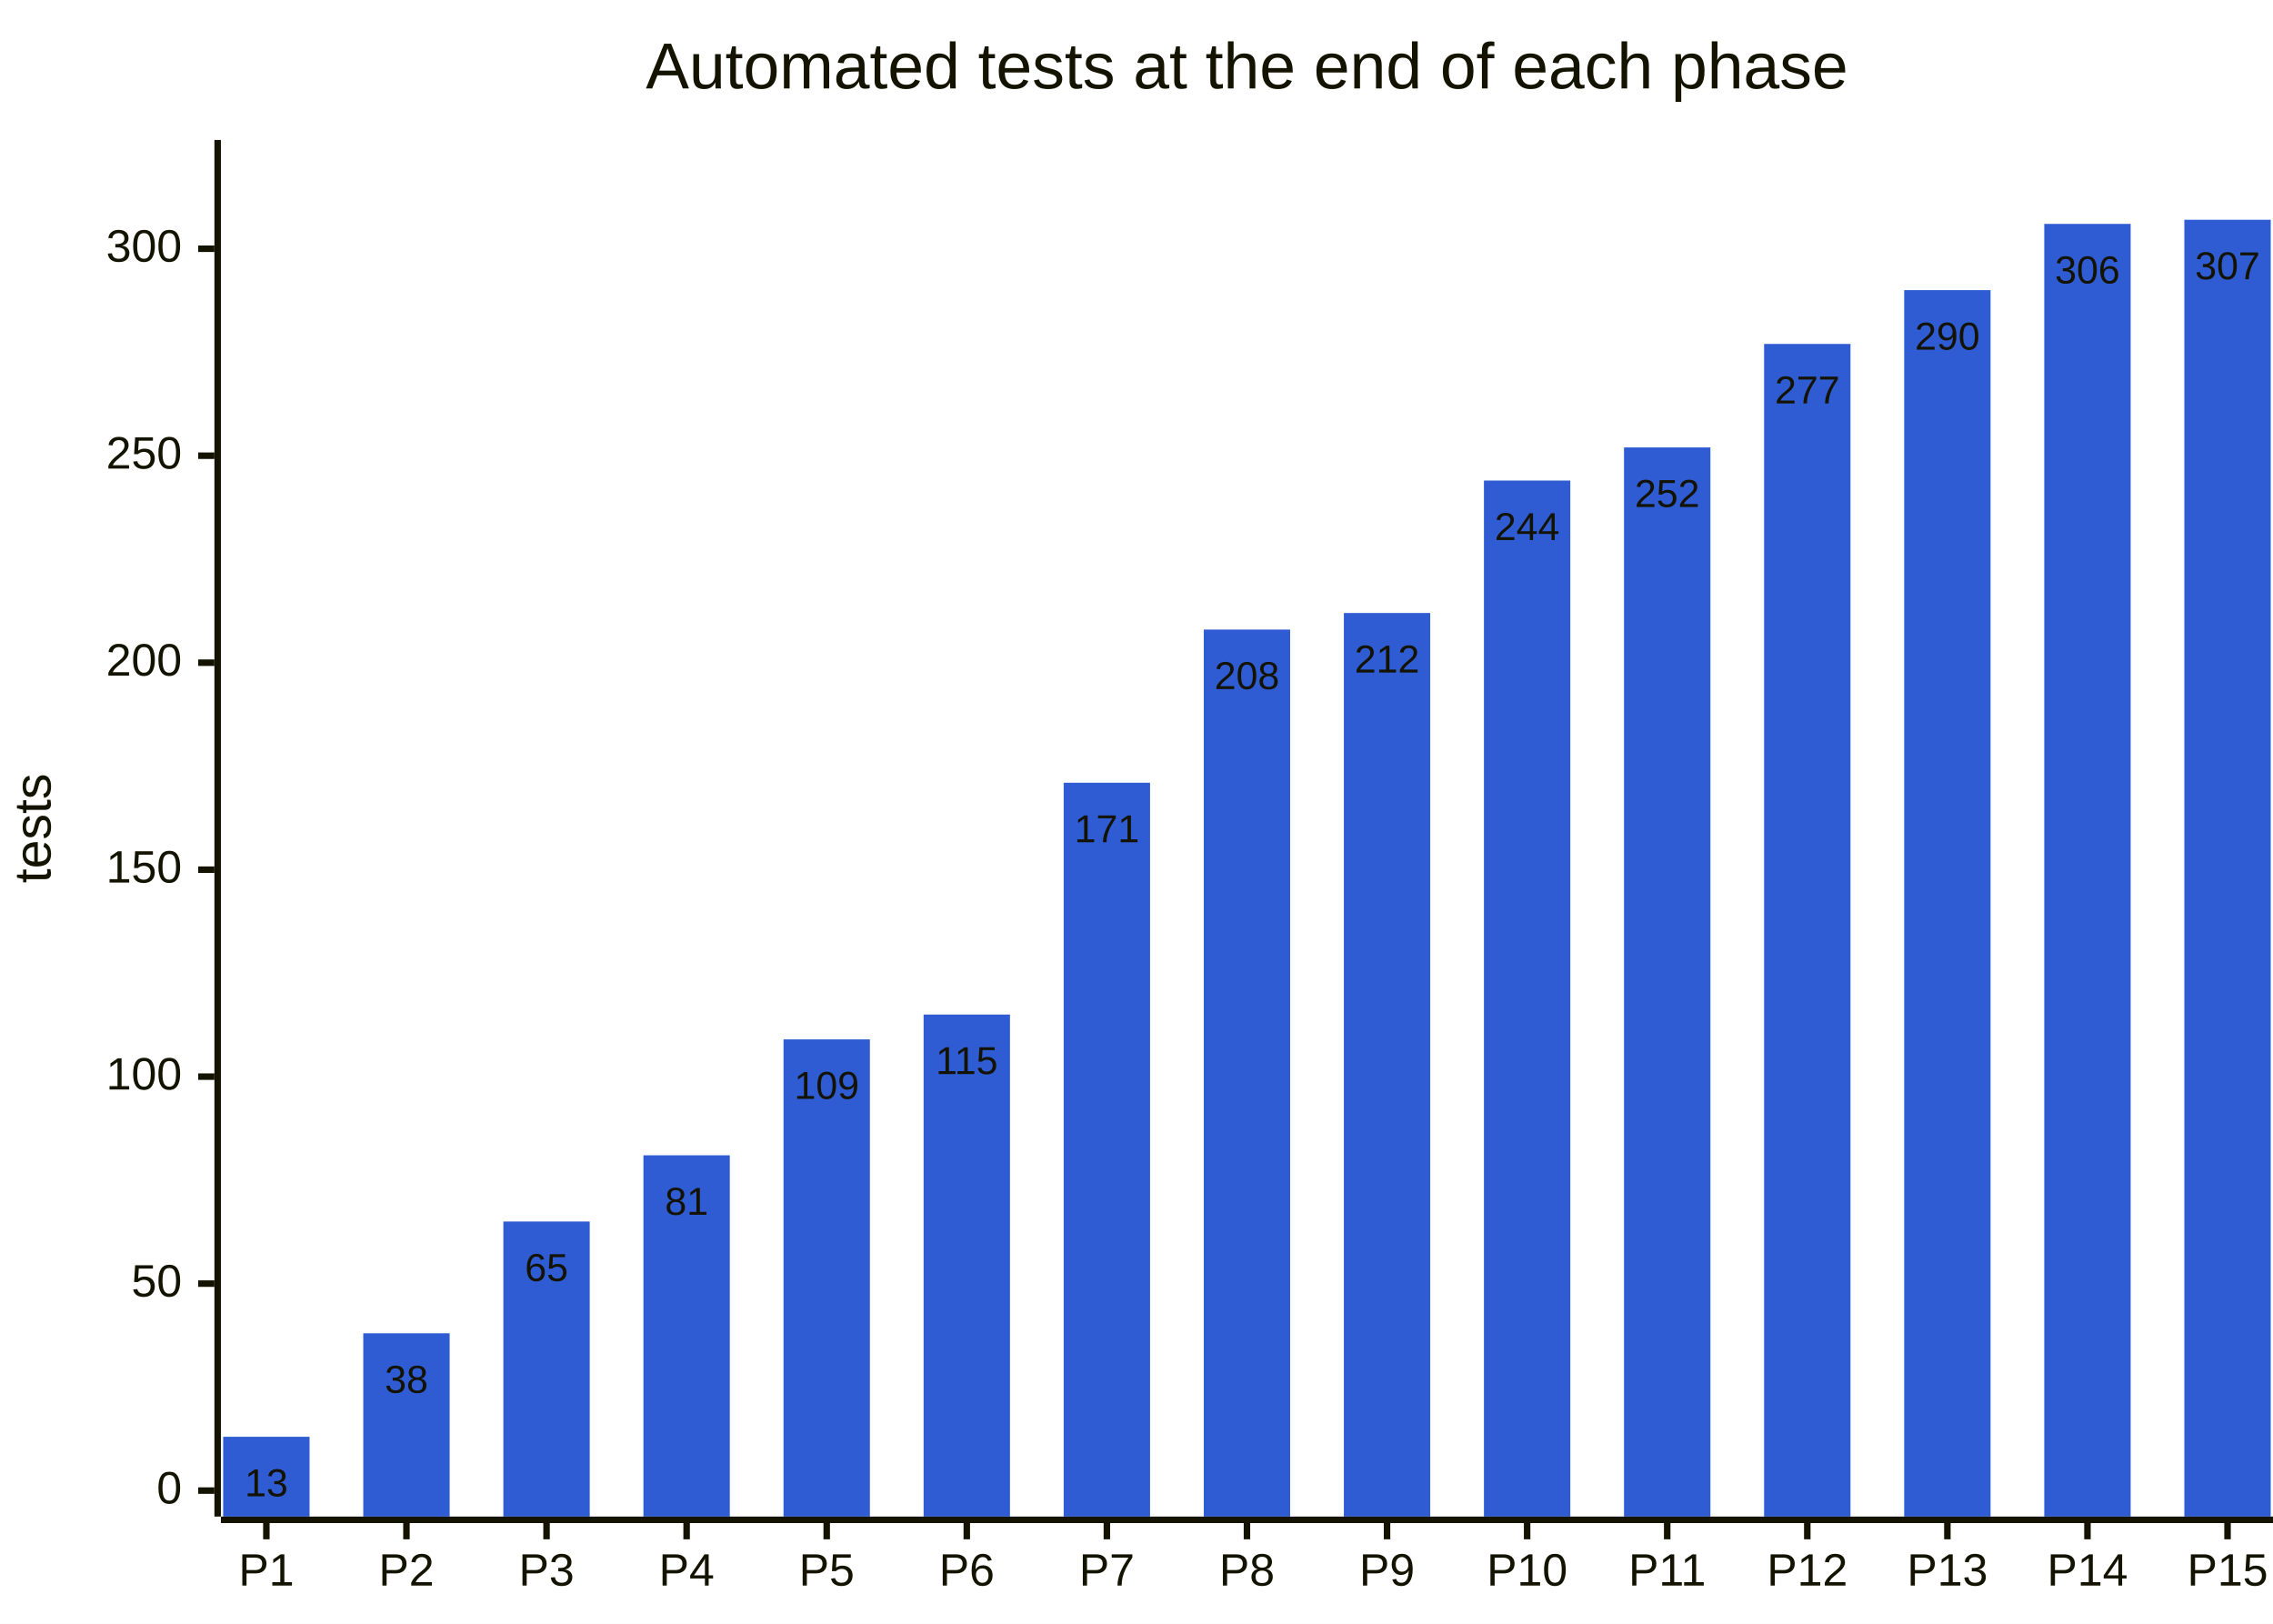
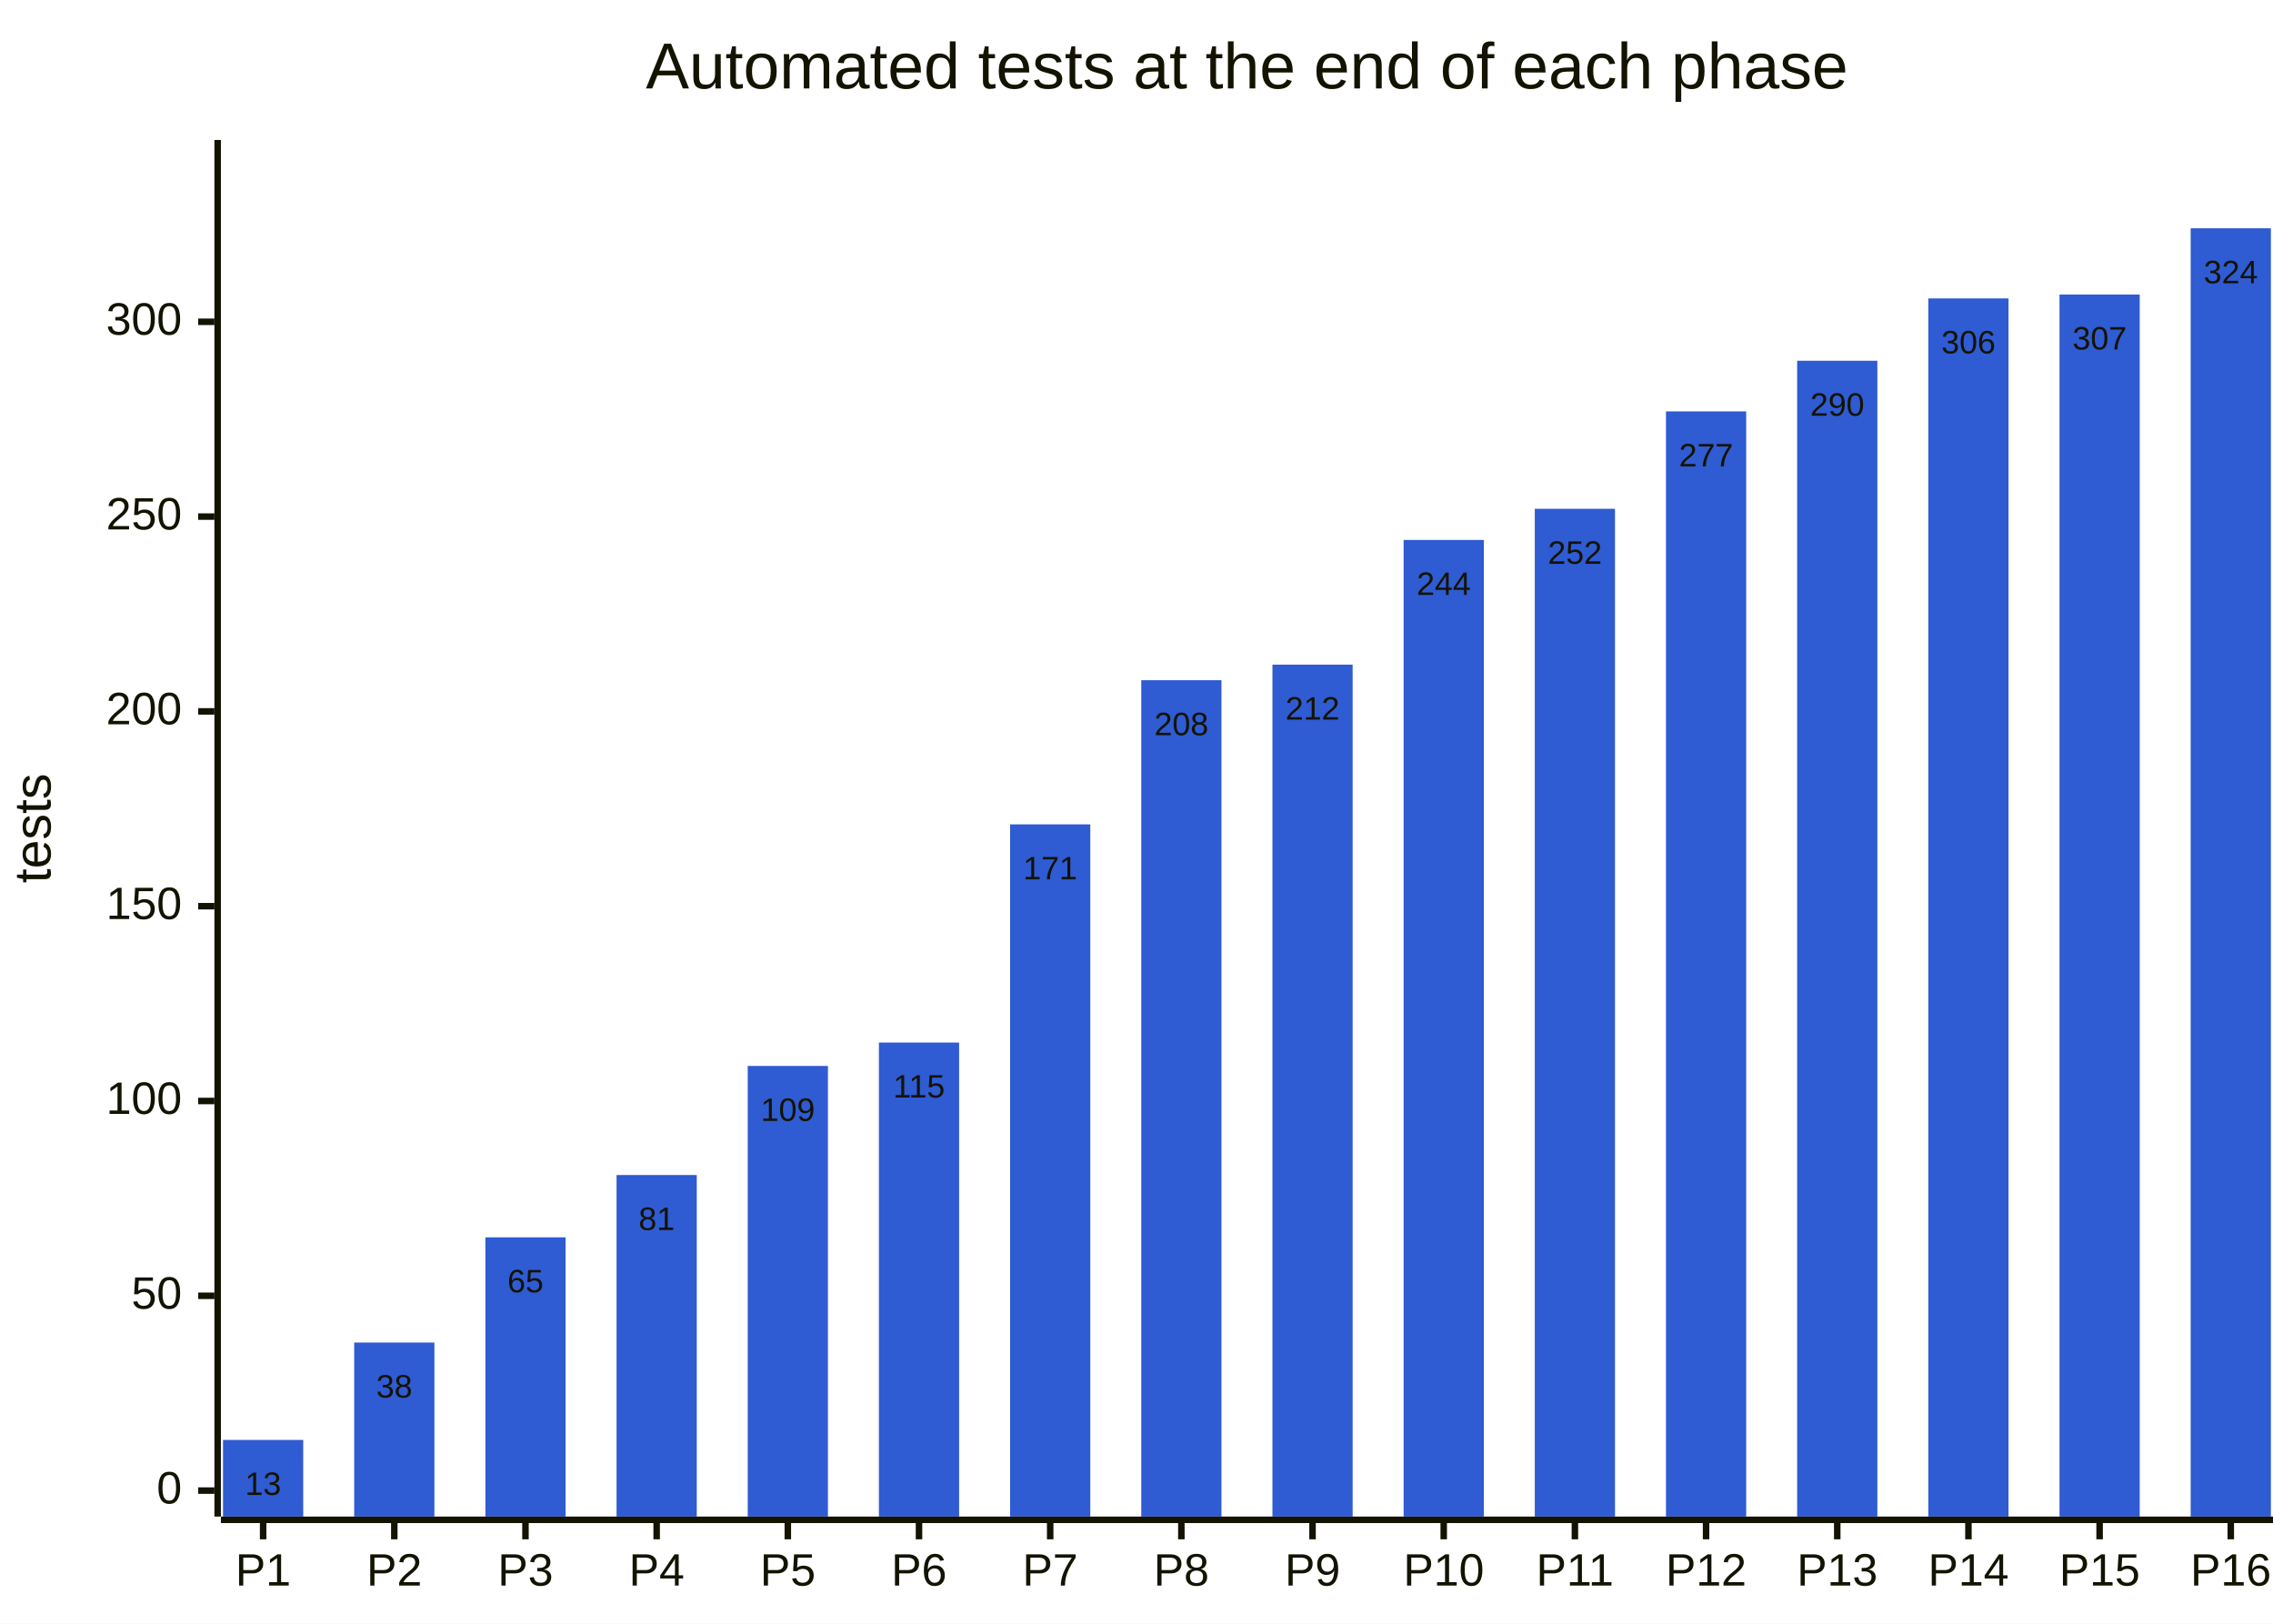
<svg xmlns="http://www.w3.org/2000/svg" id="my-svg" width="100%" style="max-width: 700px; background-color: white;" viewBox="0 0 700 500" role="graphics-document document" aria-roledescription="xychart">
  <style>#my-svg{font-family:"trebuchet ms",verdana,arial,sans-serif;font-size:16px;fill:#333;}@keyframes edge-animation-frame{from{stroke-dashoffset:0;}}@keyframes dash{to{stroke-dashoffset:0;}}#my-svg .edge-animation-slow{stroke-dasharray:9,5!important;stroke-dashoffset:900;animation:dash 50s linear infinite;stroke-linecap:round;}#my-svg .edge-animation-fast{stroke-dasharray:9,5!important;stroke-dashoffset:900;animation:dash 20s linear infinite;stroke-linecap:round;}#my-svg .error-icon{fill:#552222;}#my-svg .error-text{fill:#552222;stroke:#552222;}#my-svg .edge-thickness-normal{stroke-width:1px;}#my-svg .edge-thickness-thick{stroke-width:3.5px;}#my-svg .edge-pattern-solid{stroke-dasharray:0;}#my-svg .edge-thickness-invisible{stroke-width:0;fill:none;}#my-svg .edge-pattern-dashed{stroke-dasharray:3;}#my-svg .edge-pattern-dotted{stroke-dasharray:2;}#my-svg .marker{fill:#333333;stroke:#333333;}#my-svg .marker.cross{stroke:#333333;}#my-svg svg{font-family:"trebuchet ms",verdana,arial,sans-serif;font-size:16px;}#my-svg p{margin:0;}#my-svg .node .neo-node{stroke:#9370DB;}#my-svg [data-look="neo"].node rect,#my-svg [data-look="neo"].cluster rect,#my-svg [data-look="neo"].node polygon{stroke:#9370DB;filter:drop-shadow(1px 2px 2px rgba(185, 185, 185, 1));}#my-svg [data-look="neo"].swimlane.cluster rect{filter:none;}#my-svg [data-look="neo"].node path{stroke:#9370DB;stroke-width:1px;}#my-svg [data-look="neo"].node .outer-path{filter:drop-shadow(1px 2px 2px rgba(185, 185, 185, 1));}#my-svg [data-look="neo"].node .neo-line path{stroke:#9370DB;filter:none;}#my-svg [data-look="neo"].node circle{stroke:#9370DB;filter:drop-shadow(1px 2px 2px rgba(185, 185, 185, 1));}#my-svg [data-look="neo"].node circle .state-start{fill:#000000;}#my-svg [data-look="neo"].icon-shape .icon{fill:#9370DB;filter:drop-shadow(1px 2px 2px rgba(185, 185, 185, 1));}#my-svg [data-look="neo"].icon-shape .icon-neo path{stroke:#9370DB;filter:drop-shadow(1px 2px 2px rgba(185, 185, 185, 1));}#my-svg :root{--mermaid-font-family:"trebuchet ms",verdana,arial,sans-serif;}</style>
  <g />
  <g class="main">
    <rect width="700" height="500" class="background" fill="white" />
    <g class="chart-title">
      <text x="0" y="0" fill="#131300" font-size="20" dominant-baseline="middle" text-anchor="middle" transform="translate(384.0156, 21.55078) rotate(0)">Automated tests at the end of each phase</text>
    </g>
    <g class="plot">
      <g class="bar-plot-0">
-         <rect x="68.731" y="442.429" width="26.6" height="24.571" fill="#2f5bd3" stroke="#2f5bd3" stroke-width="0" />
-         <rect x="111.872" y="410.562" width="26.6" height="56.438" fill="#2f5bd3" stroke="#2f5bd3" stroke-width="0" />
-         <rect x="155.013" y="376.146" width="26.6" height="90.854" fill="#2f5bd3" stroke="#2f5bd3" stroke-width="0" />
-         <rect x="198.153" y="355.751" width="26.6" height="111.249" fill="#2f5bd3" stroke="#2f5bd3" stroke-width="0" />
-         <rect x="241.294" y="320.06" width="26.6" height="146.94" fill="#2f5bd3" stroke="#2f5bd3" stroke-width="0" />
-         <rect x="284.434" y="312.411" width="26.6" height="154.589" fill="#2f5bd3" stroke="#2f5bd3" stroke-width="0" />
-         <rect x="327.575" y="241.029" width="26.6" height="225.971" fill="#2f5bd3" stroke="#2f5bd3" stroke-width="0" />
-         <rect x="370.716" y="193.866" width="26.6" height="273.134" fill="#2f5bd3" stroke="#2f5bd3" stroke-width="0" />
-         <rect x="413.856" y="188.767" width="26.6" height="278.233" fill="#2f5bd3" stroke="#2f5bd3" stroke-width="0" />
-         <rect x="456.997" y="147.977" width="26.6" height="319.023" fill="#2f5bd3" stroke="#2f5bd3" stroke-width="0" />
-         <rect x="500.138" y="137.78" width="26.6" height="329.22" fill="#2f5bd3" stroke="#2f5bd3" stroke-width="0" />
-         <rect x="543.278" y="105.913" width="26.6" height="361.087" fill="#2f5bd3" stroke="#2f5bd3" stroke-width="0" />
-         <rect x="586.419" y="89.342" width="26.6" height="377.658" fill="#2f5bd3" stroke="#2f5bd3" stroke-width="0" />
-         <rect x="629.559" y="68.947" width="26.6" height="398.053" fill="#2f5bd3" stroke="#2f5bd3" stroke-width="0" />
-         <rect x="672.7" y="67.672" width="26.6" height="399.328" fill="#2f5bd3" stroke="#2f5bd3" stroke-width="0" />
-         <text x="82.031" y="452.429" text-anchor="middle" dominant-baseline="hanging" fill="#131300" font-size="12px">13</text>
-         <text x="125.172" y="420.562" text-anchor="middle" dominant-baseline="hanging" fill="#131300" font-size="12px">38</text>
-         <text x="168.313" y="386.146" text-anchor="middle" dominant-baseline="hanging" fill="#131300" font-size="12px">65</text>
-         <text x="211.453" y="365.751" text-anchor="middle" dominant-baseline="hanging" fill="#131300" font-size="12px">81</text>
-         <text x="254.594" y="330.06" text-anchor="middle" dominant-baseline="hanging" fill="#131300" font-size="12px">109</text>
-         <text x="297.734" y="322.411" text-anchor="middle" dominant-baseline="hanging" fill="#131300" font-size="12px">115</text>
-         <text x="340.875" y="251.029" text-anchor="middle" dominant-baseline="hanging" fill="#131300" font-size="12px">171</text>
-         <text x="384.016" y="203.866" text-anchor="middle" dominant-baseline="hanging" fill="#131300" font-size="12px">208</text>
-         <text x="427.156" y="198.767" text-anchor="middle" dominant-baseline="hanging" fill="#131300" font-size="12px">212</text>
-         <text x="470.297" y="157.977" text-anchor="middle" dominant-baseline="hanging" fill="#131300" font-size="12px">244</text>
-         <text x="513.438" y="147.78" text-anchor="middle" dominant-baseline="hanging" fill="#131300" font-size="12px">252</text>
-         <text x="556.578" y="115.913" text-anchor="middle" dominant-baseline="hanging" fill="#131300" font-size="12px">277</text>
-         <text x="599.719" y="99.342" text-anchor="middle" dominant-baseline="hanging" fill="#131300" font-size="12px">290</text>
-         <text x="642.859" y="78.947" text-anchor="middle" dominant-baseline="hanging" fill="#131300" font-size="12px">306</text>
-         <text x="686" y="77.672" text-anchor="middle" dominant-baseline="hanging" fill="#131300" font-size="12px">307</text>
+         <rect x="68.681" y="443.404" width="24.7" height="23.596" fill="#2f5bd3" stroke="#2f5bd3" stroke-width="0" />
+         <rect x="109.079" y="413.411" width="24.7" height="53.589" fill="#2f5bd3" stroke="#2f5bd3" stroke-width="0" />
+         <rect x="149.477" y="381.019" width="24.7" height="85.981" fill="#2f5bd3" stroke="#2f5bd3" stroke-width="0" />
+         <rect x="189.875" y="361.824" width="24.7" height="105.176" fill="#2f5bd3" stroke="#2f5bd3" stroke-width="0" />
+         <rect x="230.273" y="328.233" width="24.7" height="138.767" fill="#2f5bd3" stroke="#2f5bd3" stroke-width="0" />
+         <rect x="270.671" y="321.034" width="24.7" height="145.966" fill="#2f5bd3" stroke="#2f5bd3" stroke-width="0" />
+         <rect x="311.069" y="253.851" width="24.7" height="213.149" fill="#2f5bd3" stroke="#2f5bd3" stroke-width="0" />
+         <rect x="351.467" y="209.462" width="24.7" height="257.538" fill="#2f5bd3" stroke="#2f5bd3" stroke-width="0" />
+         <rect x="391.865" y="204.663" width="24.7" height="262.337" fill="#2f5bd3" stroke="#2f5bd3" stroke-width="0" />
+         <rect x="432.263" y="166.273" width="24.7" height="300.727" fill="#2f5bd3" stroke="#2f5bd3" stroke-width="0" />
+         <rect x="472.66" y="156.675" width="24.7" height="310.325" fill="#2f5bd3" stroke="#2f5bd3" stroke-width="0" />
+         <rect x="513.058" y="126.683" width="24.7" height="340.317" fill="#2f5bd3" stroke="#2f5bd3" stroke-width="0" />
+         <rect x="553.456" y="111.087" width="24.7" height="355.913" fill="#2f5bd3" stroke="#2f5bd3" stroke-width="0" />
+         <rect x="593.854" y="91.891" width="24.7" height="375.109" fill="#2f5bd3" stroke="#2f5bd3" stroke-width="0" />
+         <rect x="634.252" y="90.692" width="24.7" height="376.308" fill="#2f5bd3" stroke="#2f5bd3" stroke-width="0" />
+         <rect x="674.65" y="70.297" width="24.7" height="396.703" fill="#2f5bd3" stroke="#2f5bd3" stroke-width="0" />
+         <text x="81.031" y="453.404" text-anchor="middle" dominant-baseline="hanging" fill="#131300" font-size="10px">13</text>
+         <text x="121.429" y="423.411" text-anchor="middle" dominant-baseline="hanging" fill="#131300" font-size="10px">38</text>
+         <text x="161.827" y="391.019" text-anchor="middle" dominant-baseline="hanging" fill="#131300" font-size="10px">65</text>
+         <text x="202.225" y="371.824" text-anchor="middle" dominant-baseline="hanging" fill="#131300" font-size="10px">81</text>
+         <text x="242.623" y="338.233" text-anchor="middle" dominant-baseline="hanging" fill="#131300" font-size="10px">109</text>
+         <text x="283.021" y="331.034" text-anchor="middle" dominant-baseline="hanging" fill="#131300" font-size="10px">115</text>
+         <text x="323.419" y="263.851" text-anchor="middle" dominant-baseline="hanging" fill="#131300" font-size="10px">171</text>
+         <text x="363.817" y="219.462" text-anchor="middle" dominant-baseline="hanging" fill="#131300" font-size="10px">208</text>
+         <text x="404.215" y="214.663" text-anchor="middle" dominant-baseline="hanging" fill="#131300" font-size="10px">212</text>
+         <text x="444.613" y="176.273" text-anchor="middle" dominant-baseline="hanging" fill="#131300" font-size="10px">244</text>
+         <text x="485.01" y="166.675" text-anchor="middle" dominant-baseline="hanging" fill="#131300" font-size="10px">252</text>
+         <text x="525.408" y="136.683" text-anchor="middle" dominant-baseline="hanging" fill="#131300" font-size="10px">277</text>
+         <text x="565.806" y="121.087" text-anchor="middle" dominant-baseline="hanging" fill="#131300" font-size="10px">290</text>
+         <text x="606.204" y="101.891" text-anchor="middle" dominant-baseline="hanging" fill="#131300" font-size="10px">306</text>
+         <text x="646.602" y="100.692" text-anchor="middle" dominant-baseline="hanging" fill="#131300" font-size="10px">307</text>
+         <text x="687" y="80.297" text-anchor="middle" dominant-baseline="hanging" fill="#131300" font-size="10px">324</text>
      </g>
    </g>
    <g class="bottom-axis">
      <g class="axis-line">
        <path d="M 68.031,468 L 700,468" fill="none" stroke="#131300" stroke-width="2" />
      </g>
      <g class="label">
-         <text x="0" y="0" fill="#131300" font-size="14" dominant-baseline="text-before-edge" text-anchor="middle" transform="translate(82.03125, 479) rotate(0)">P1</text>
-         <text x="0" y="0" fill="#131300" font-size="14" dominant-baseline="text-before-edge" text-anchor="middle" transform="translate(125.1719, 479) rotate(0)">P2</text>
-         <text x="0" y="0" fill="#131300" font-size="14" dominant-baseline="text-before-edge" text-anchor="middle" transform="translate(168.3125, 479) rotate(0)">P3</text>
-         <text x="0" y="0" fill="#131300" font-size="14" dominant-baseline="text-before-edge" text-anchor="middle" transform="translate(211.4531, 479) rotate(0)">P4</text>
-         <text x="0" y="0" fill="#131300" font-size="14" dominant-baseline="text-before-edge" text-anchor="middle" transform="translate(254.5938, 479) rotate(0)">P5</text>
-         <text x="0" y="0" fill="#131300" font-size="14" dominant-baseline="text-before-edge" text-anchor="middle" transform="translate(297.7344, 479) rotate(0)">P6</text>
-         <text x="0" y="0" fill="#131300" font-size="14" dominant-baseline="text-before-edge" text-anchor="middle" transform="translate(340.875, 479) rotate(0)">P7</text>
-         <text x="0" y="0" fill="#131300" font-size="14" dominant-baseline="text-before-edge" text-anchor="middle" transform="translate(384.0156, 479) rotate(0)">P8</text>
-         <text x="0" y="0" fill="#131300" font-size="14" dominant-baseline="text-before-edge" text-anchor="middle" transform="translate(427.1563, 479) rotate(0)">P9</text>
-         <text x="0" y="0" fill="#131300" font-size="14" dominant-baseline="text-before-edge" text-anchor="middle" transform="translate(470.2969, 479) rotate(0)">P10</text>
-         <text x="0" y="0" fill="#131300" font-size="14" dominant-baseline="text-before-edge" text-anchor="middle" transform="translate(513.4375, 479) rotate(0)">P11</text>
-         <text x="0" y="0" fill="#131300" font-size="14" dominant-baseline="text-before-edge" text-anchor="middle" transform="translate(556.5781, 479) rotate(0)">P12</text>
-         <text x="0" y="0" fill="#131300" font-size="14" dominant-baseline="text-before-edge" text-anchor="middle" transform="translate(599.7188, 479) rotate(0)">P13</text>
-         <text x="0" y="0" fill="#131300" font-size="14" dominant-baseline="text-before-edge" text-anchor="middle" transform="translate(642.8594, 479) rotate(0)">P14</text>
-         <text x="0" y="0" fill="#131300" font-size="14" dominant-baseline="text-before-edge" text-anchor="middle" transform="translate(686, 479) rotate(0)">P15</text>
+         <text x="0" y="0" fill="#131300" font-size="14" dominant-baseline="text-before-edge" text-anchor="middle" transform="translate(81.03125, 479) rotate(0)">P1</text>
+         <text x="0" y="0" fill="#131300" font-size="14" dominant-baseline="text-before-edge" text-anchor="middle" transform="translate(121.4292, 479) rotate(0)">P2</text>
+         <text x="0" y="0" fill="#131300" font-size="14" dominant-baseline="text-before-edge" text-anchor="middle" transform="translate(161.8271, 479) rotate(0)">P3</text>
+         <text x="0" y="0" fill="#131300" font-size="14" dominant-baseline="text-before-edge" text-anchor="middle" transform="translate(202.225, 479) rotate(0)">P4</text>
+         <text x="0" y="0" fill="#131300" font-size="14" dominant-baseline="text-before-edge" text-anchor="middle" transform="translate(242.6229, 479) rotate(0)">P5</text>
+         <text x="0" y="0" fill="#131300" font-size="14" dominant-baseline="text-before-edge" text-anchor="middle" transform="translate(283.0208, 479) rotate(0)">P6</text>
+         <text x="0" y="0" fill="#131300" font-size="14" dominant-baseline="text-before-edge" text-anchor="middle" transform="translate(323.4188, 479) rotate(0)">P7</text>
+         <text x="0" y="0" fill="#131300" font-size="14" dominant-baseline="text-before-edge" text-anchor="middle" transform="translate(363.8167, 479) rotate(0)">P8</text>
+         <text x="0" y="0" fill="#131300" font-size="14" dominant-baseline="text-before-edge" text-anchor="middle" transform="translate(404.2146, 479) rotate(0)">P9</text>
+         <text x="0" y="0" fill="#131300" font-size="14" dominant-baseline="text-before-edge" text-anchor="middle" transform="translate(444.6125, 479) rotate(0)">P10</text>
+         <text x="0" y="0" fill="#131300" font-size="14" dominant-baseline="text-before-edge" text-anchor="middle" transform="translate(485.0104, 479) rotate(0)">P11</text>
+         <text x="0" y="0" fill="#131300" font-size="14" dominant-baseline="text-before-edge" text-anchor="middle" transform="translate(525.4083, 479) rotate(0)">P12</text>
+         <text x="0" y="0" fill="#131300" font-size="14" dominant-baseline="text-before-edge" text-anchor="middle" transform="translate(565.8063, 479) rotate(0)">P13</text>
+         <text x="0" y="0" fill="#131300" font-size="14" dominant-baseline="text-before-edge" text-anchor="middle" transform="translate(606.2042, 479) rotate(0)">P14</text>
+         <text x="0" y="0" fill="#131300" font-size="14" dominant-baseline="text-before-edge" text-anchor="middle" transform="translate(646.6021, 479) rotate(0)">P15</text>
+         <text x="0" y="0" fill="#131300" font-size="14" dominant-baseline="text-before-edge" text-anchor="middle" transform="translate(687, 479) rotate(0)">P16</text>
      </g>
      <g class="ticks">
-         <path d="M 82.031,469 L 82.031,474" fill="none" stroke="#131300" stroke-width="2" />
-         <path d="M 125.172,469 L 125.172,474" fill="none" stroke="#131300" stroke-width="2" />
-         <path d="M 168.313,469 L 168.313,474" fill="none" stroke="#131300" stroke-width="2" />
-         <path d="M 211.453,469 L 211.453,474" fill="none" stroke="#131300" stroke-width="2" />
-         <path d="M 254.594,469 L 254.594,474" fill="none" stroke="#131300" stroke-width="2" />
-         <path d="M 297.734,469 L 297.734,474" fill="none" stroke="#131300" stroke-width="2" />
-         <path d="M 340.875,469 L 340.875,474" fill="none" stroke="#131300" stroke-width="2" />
-         <path d="M 384.016,469 L 384.016,474" fill="none" stroke="#131300" stroke-width="2" />
-         <path d="M 427.156,469 L 427.156,474" fill="none" stroke="#131300" stroke-width="2" />
-         <path d="M 470.297,469 L 470.297,474" fill="none" stroke="#131300" stroke-width="2" />
-         <path d="M 513.438,469 L 513.438,474" fill="none" stroke="#131300" stroke-width="2" />
-         <path d="M 556.578,469 L 556.578,474" fill="none" stroke="#131300" stroke-width="2" />
-         <path d="M 599.719,469 L 599.719,474" fill="none" stroke="#131300" stroke-width="2" />
-         <path d="M 642.859,469 L 642.859,474" fill="none" stroke="#131300" stroke-width="2" />
-         <path d="M 686,469 L 686,474" fill="none" stroke="#131300" stroke-width="2" />
+         <path d="M 81.031,469 L 81.031,474" fill="none" stroke="#131300" stroke-width="2" />
+         <path d="M 121.429,469 L 121.429,474" fill="none" stroke="#131300" stroke-width="2" />
+         <path d="M 161.827,469 L 161.827,474" fill="none" stroke="#131300" stroke-width="2" />
+         <path d="M 202.225,469 L 202.225,474" fill="none" stroke="#131300" stroke-width="2" />
+         <path d="M 242.623,469 L 242.623,474" fill="none" stroke="#131300" stroke-width="2" />
+         <path d="M 283.021,469 L 283.021,474" fill="none" stroke="#131300" stroke-width="2" />
+         <path d="M 323.419,469 L 323.419,474" fill="none" stroke="#131300" stroke-width="2" />
+         <path d="M 363.817,469 L 363.817,474" fill="none" stroke="#131300" stroke-width="2" />
+         <path d="M 404.215,469 L 404.215,474" fill="none" stroke="#131300" stroke-width="2" />
+         <path d="M 444.613,469 L 444.613,474" fill="none" stroke="#131300" stroke-width="2" />
+         <path d="M 485.01,469 L 485.01,474" fill="none" stroke="#131300" stroke-width="2" />
+         <path d="M 525.408,469 L 525.408,474" fill="none" stroke="#131300" stroke-width="2" />
+         <path d="M 565.806,469 L 565.806,474" fill="none" stroke="#131300" stroke-width="2" />
+         <path d="M 606.204,469 L 606.204,474" fill="none" stroke="#131300" stroke-width="2" />
+         <path d="M 646.602,469 L 646.602,474" fill="none" stroke="#131300" stroke-width="2" />
+         <path d="M 687,469 L 687,474" fill="none" stroke="#131300" stroke-width="2" />
      </g>
    </g>
    <g class="left-axis">
      <g class="axisl-line">
        <path d="M 67.031,43.102 L 67.031,467" fill="none" stroke="#131300" stroke-width="2" />
      </g>
      <g class="label">
-         <text x="0" y="0" fill="#131300" font-size="14" dominant-baseline="middle" text-anchor="end" transform="translate(56.03125, 76.59521) rotate(0)">300</text>
-         <text x="0" y="0" fill="#131300" font-size="14" dominant-baseline="middle" text-anchor="end" transform="translate(56.03125, 140.3293) rotate(0)">250</text>
-         <text x="0" y="0" fill="#131300" font-size="14" dominant-baseline="middle" text-anchor="end" transform="translate(56.03125, 204.0635) rotate(0)">200</text>
-         <text x="0" y="0" fill="#131300" font-size="14" dominant-baseline="middle" text-anchor="end" transform="translate(56.03125, 267.7976) rotate(0)">150</text>
-         <text x="0" y="0" fill="#131300" font-size="14" dominant-baseline="middle" text-anchor="end" transform="translate(56.03125, 331.5317) rotate(0)">100</text>
-         <text x="0" y="0" fill="#131300" font-size="14" dominant-baseline="middle" text-anchor="end" transform="translate(56.03125, 395.2659) rotate(0)">50</text>
+         <text x="0" y="0" fill="#131300" font-size="14" dominant-baseline="middle" text-anchor="end" transform="translate(56.03125, 99.08961) rotate(0)">300</text>
+         <text x="0" y="0" fill="#131300" font-size="14" dominant-baseline="middle" text-anchor="end" transform="translate(56.03125, 159.0747) rotate(0)">250</text>
+         <text x="0" y="0" fill="#131300" font-size="14" dominant-baseline="middle" text-anchor="end" transform="translate(56.03125, 219.0597) rotate(0)">200</text>
+         <text x="0" y="0" fill="#131300" font-size="14" dominant-baseline="middle" text-anchor="end" transform="translate(56.03125, 279.0448) rotate(0)">150</text>
+         <text x="0" y="0" fill="#131300" font-size="14" dominant-baseline="middle" text-anchor="end" transform="translate(56.03125, 339.0299) rotate(0)">100</text>
+         <text x="0" y="0" fill="#131300" font-size="14" dominant-baseline="middle" text-anchor="end" transform="translate(56.03125, 399.0149) rotate(0)">50</text>
        <text x="0" y="0" fill="#131300" font-size="14" dominant-baseline="middle" text-anchor="end" transform="translate(56.03125, 459) rotate(0)">0</text>
      </g>
      <g class="ticks">
-         <path d="M 66.031,76.595 L 61.031,76.595" fill="none" stroke="#131300" stroke-width="2" />
-         <path d="M 66.031,140.329 L 61.031,140.329" fill="none" stroke="#131300" stroke-width="2" />
-         <path d="M 66.031,204.063 L 61.031,204.063" fill="none" stroke="#131300" stroke-width="2" />
-         <path d="M 66.031,267.798 L 61.031,267.798" fill="none" stroke="#131300" stroke-width="2" />
-         <path d="M 66.031,331.532 L 61.031,331.532" fill="none" stroke="#131300" stroke-width="2" />
-         <path d="M 66.031,395.266 L 61.031,395.266" fill="none" stroke="#131300" stroke-width="2" />
+         <path d="M 66.031,99.09 L 61.031,99.09" fill="none" stroke="#131300" stroke-width="2" />
+         <path d="M 66.031,159.075 L 61.031,159.075" fill="none" stroke="#131300" stroke-width="2" />
+         <path d="M 66.031,219.06 L 61.031,219.06" fill="none" stroke="#131300" stroke-width="2" />
+         <path d="M 66.031,279.045 L 61.031,279.045" fill="none" stroke="#131300" stroke-width="2" />
+         <path d="M 66.031,339.03 L 61.031,339.03" fill="none" stroke="#131300" stroke-width="2" />
+         <path d="M 66.031,399.015 L 61.031,399.015" fill="none" stroke="#131300" stroke-width="2" />
        <path d="M 66.031,459 L 61.031,459" fill="none" stroke="#131300" stroke-width="2" />
      </g>
      <g class="title">
        <text x="0" y="0" fill="#131300" font-size="16" dominant-baseline="text-before-edge" text-anchor="middle" transform="translate(5, 255.0508) rotate(270)">tests</text>
      </g>
    </g>
  </g>
  <g class="mermaid-tmp-group" />
</svg>
